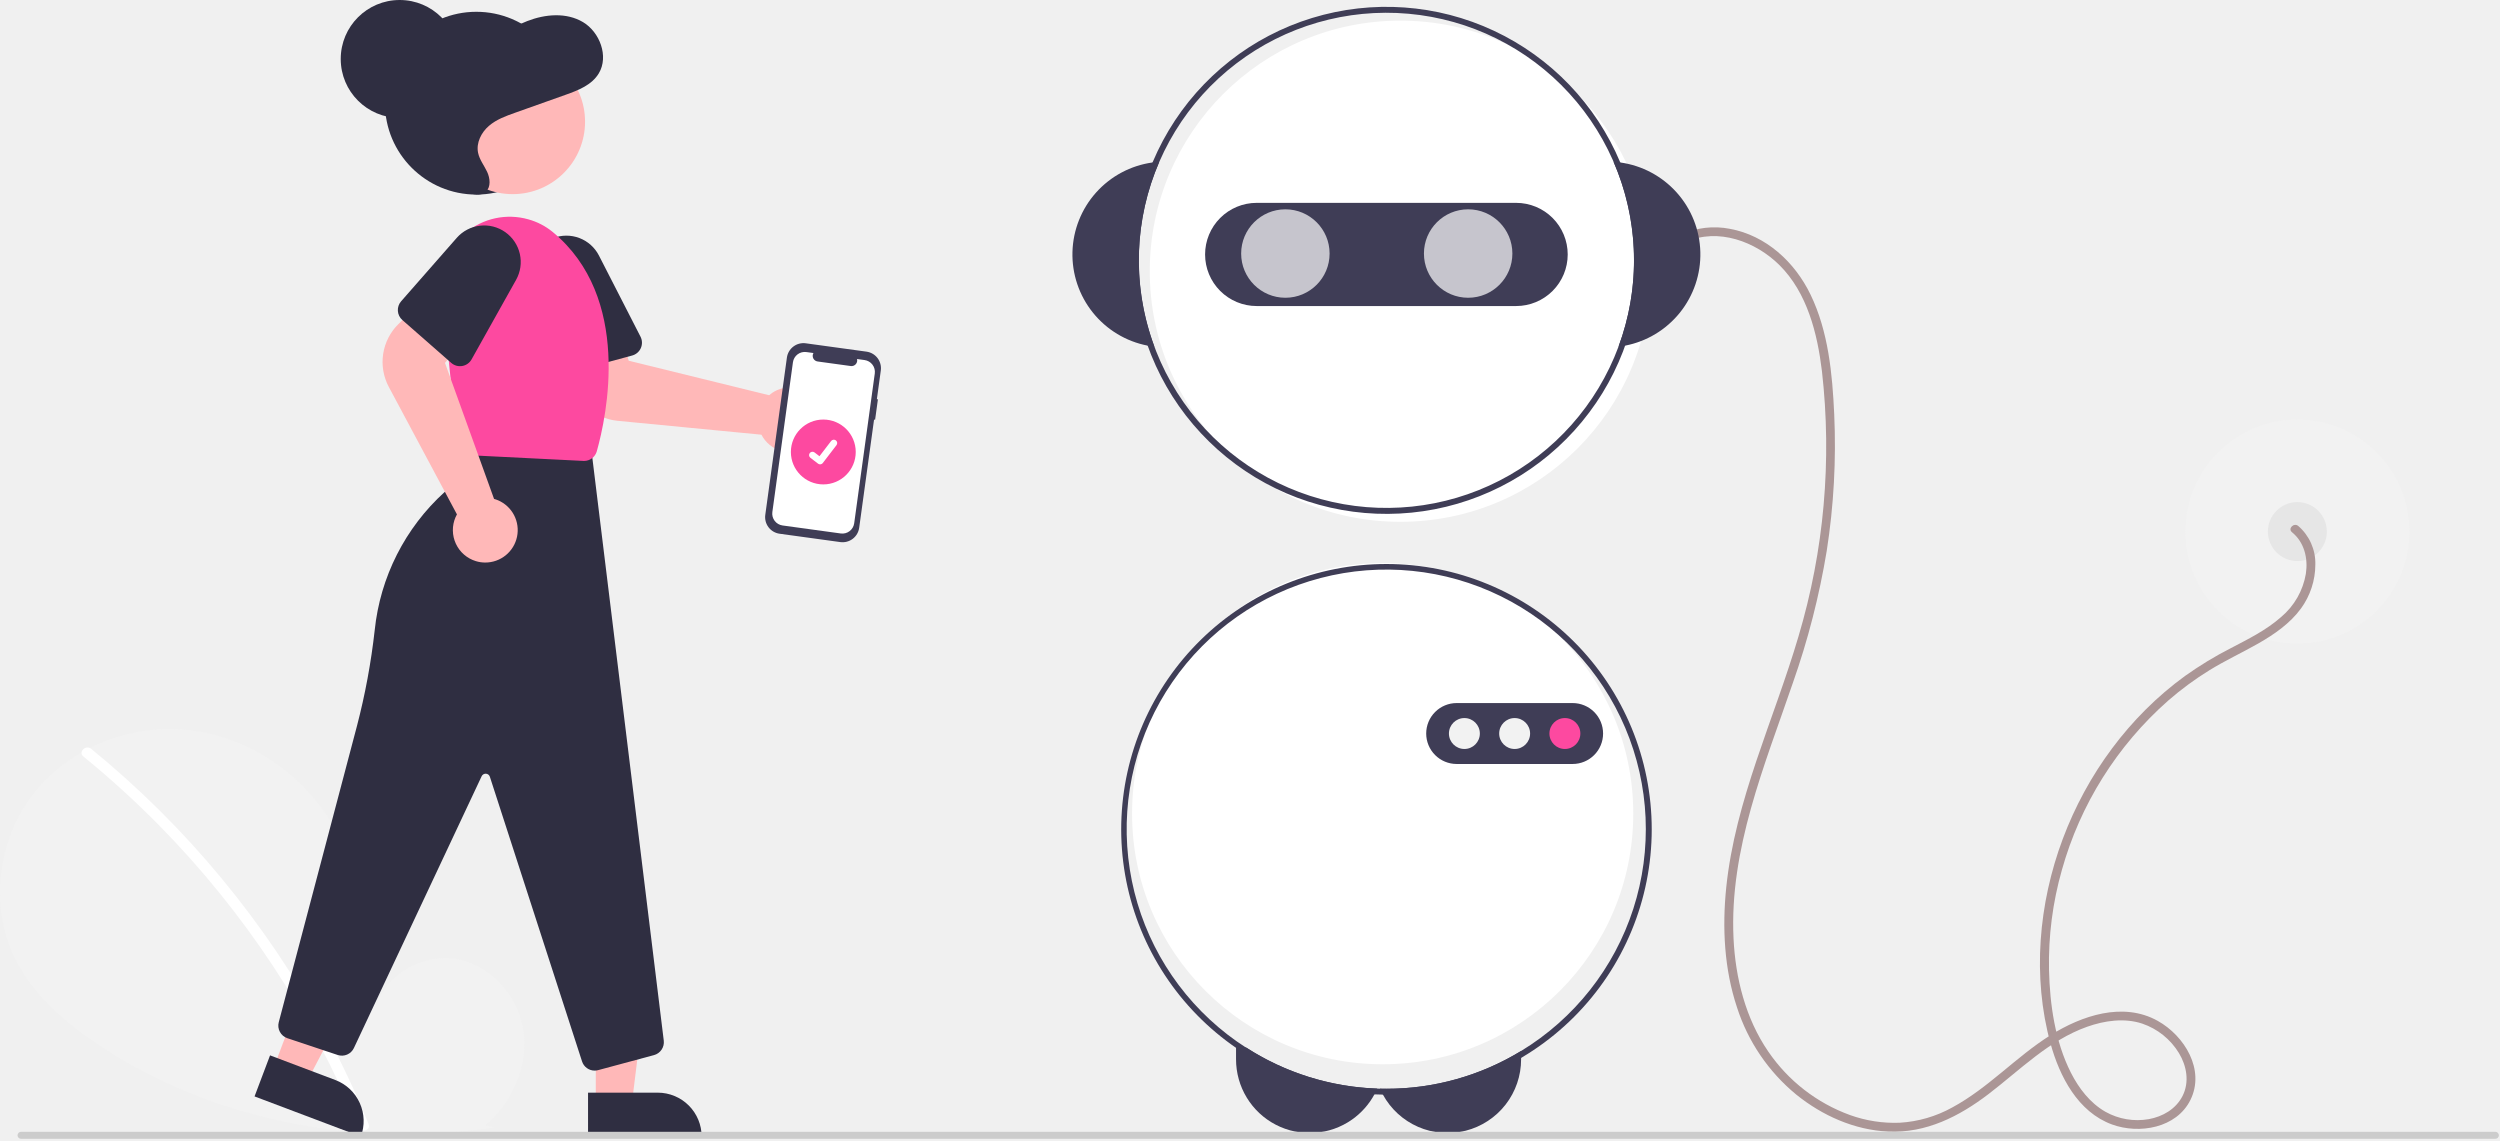
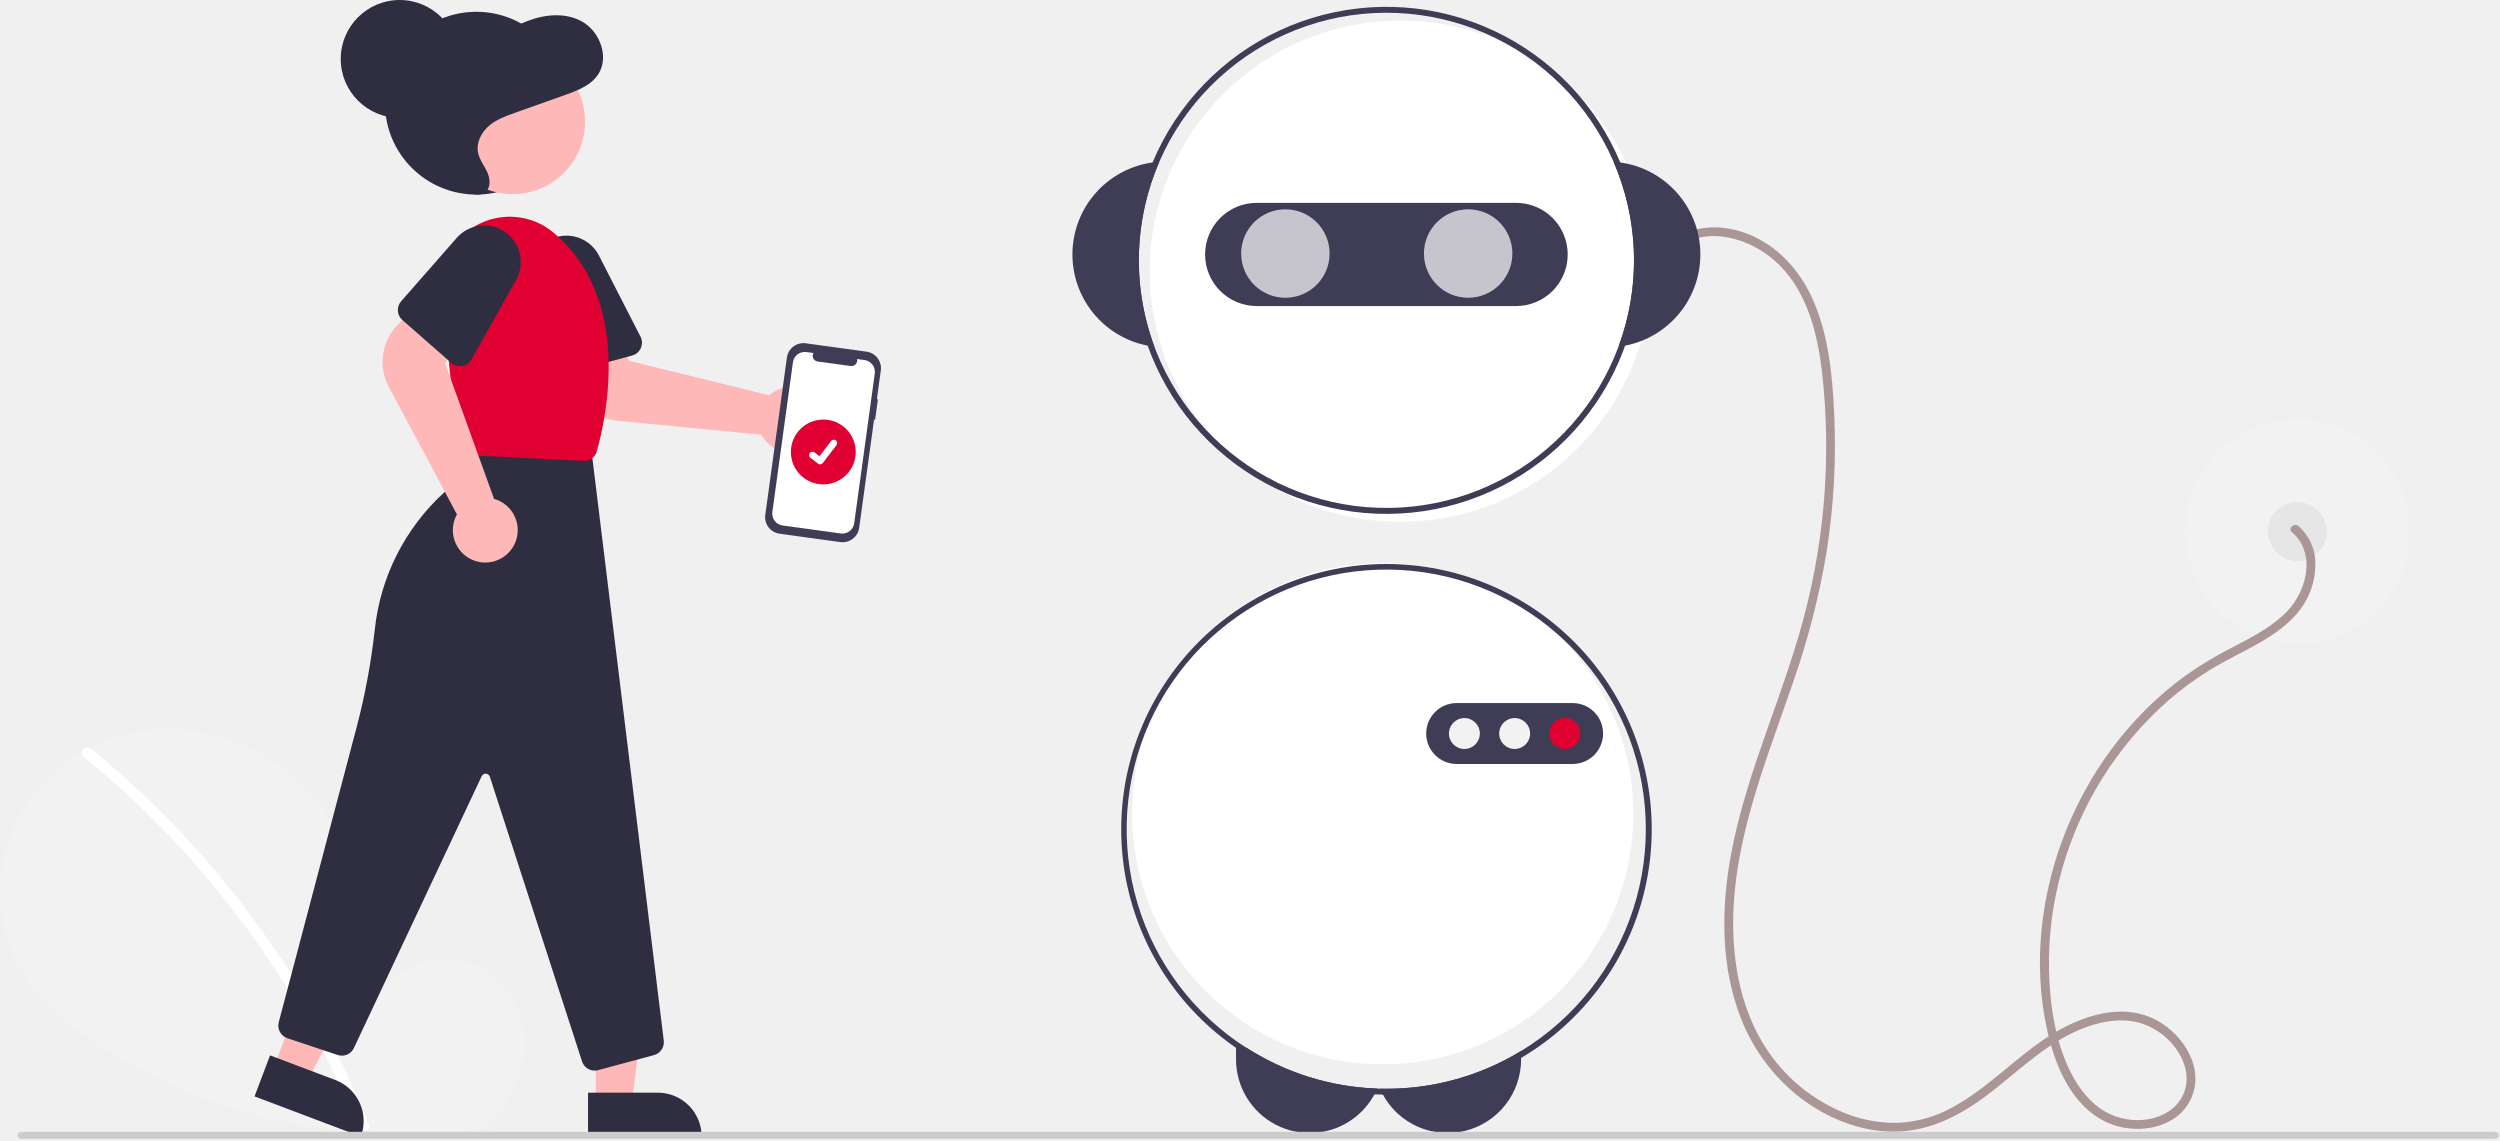
<svg xmlns="http://www.w3.org/2000/svg" width="848" height="387" viewBox="0 0 848 387" fill="none">
-   <g id="ai_powerd-2 1" clip-path="url(#clip0)">
-     <circle id="Ellipse 1" cx="475" cy="92" r="85" fill="white" />
-     <circle id="Ellipse 2" cx="469" cy="276" r="85" fill="white" />
-     <path id="Vector" d="M779.266 218.31C800.253 218.31 817.266 201.296 817.266 180.31C817.266 159.323 800.253 142.31 779.266 142.31C758.279 142.31 741.266 159.323 741.266 180.31C741.266 201.296 758.279 218.31 779.266 218.31Z" fill="#F2F2F2" />
-     <path id="Vector_2" d="M779.266 190.31C784.789 190.31 789.266 185.832 789.266 180.31C789.266 174.787 784.789 170.31 779.266 170.31C773.743 170.31 769.266 174.787 769.266 180.31C769.266 185.832 773.743 190.31 779.266 190.31Z" fill="#E6E6E6" />
-     <path id="Vector_3" d="M777.439 180.524C781.651 183.96 782.935 189.376 782.151 194.606C781.188 200.342 778.212 205.548 773.757 209.287C768.748 213.739 762.638 216.748 756.743 219.829C751.326 222.593 746.12 225.753 741.167 229.283C722.207 243.064 707.882 262.686 699.684 284.583C691.5 306.443 689.304 331.255 695.523 353.911C698.6 365.12 704.825 377.214 716.421 381.431C725.665 384.794 738.285 382.628 742.992 373.101C748.048 362.867 740.994 351.364 731.907 346.283C720.129 339.698 706.06 344.51 695.466 351.176C683.803 358.515 674.428 369.047 662.251 375.624C656.77 378.679 650.671 380.458 644.407 380.83C638.655 381.056 632.914 380.169 627.498 378.217C616.262 374.124 606.589 366.616 599.837 356.746C592.102 345.503 588.64 331.721 588.009 318.221C586.596 288.015 598.529 259.756 608.103 231.744C613.248 217.156 617.103 202.146 619.622 186.884C622.017 171.545 622.87 156.005 622.167 140.496C621.533 126.782 620.181 112.442 614.128 99.917C608.806 88.903 599.079 79.89 586.782 77.617C581.238 76.529 575.494 77.189 570.342 79.505C568.588 80.306 570.111 82.892 571.856 82.096C582.739 77.131 595.602 81.962 603.64 89.978C613.027 99.338 616.474 113.162 618.004 125.916C621.444 156.145 618.733 186.756 610.036 215.909C601.689 244.262 588.56 271.43 585.53 301.135C584.148 314.69 584.858 328.702 589.191 341.7C592.908 353.278 599.878 363.541 609.269 371.266C618.111 378.414 628.989 383.284 640.44 383.827C653.294 384.436 664.567 378.705 674.54 371.082C685.221 362.917 695.048 352.843 707.987 348.265C713.885 346.178 720.604 345.205 726.66 347.213C731.856 348.989 736.263 352.532 739.112 357.225C741.743 361.599 742.713 367.068 740.313 371.766C738.056 376.184 733.651 378.739 728.882 379.614C723.832 380.507 718.629 379.623 714.158 377.112C708.934 374.129 705.111 369.121 702.433 363.831C697.093 353.282 695.298 340.724 695.026 329.014C694.788 317.577 696.253 306.167 699.374 295.161C705.585 272.897 718.122 252.913 735.464 237.632C739.833 233.826 744.506 230.385 749.438 227.343C754.818 224.027 760.561 221.378 766.045 218.249C771.442 215.17 776.761 211.492 780.477 206.425C783.645 202.083 785.356 196.849 785.364 191.475C785.421 189.003 784.93 186.549 783.926 184.289C782.923 182.029 781.432 180.019 779.56 178.403C778.077 177.192 775.942 179.302 777.439 180.524V180.524Z" fill="#AB9696" />
-     <path id="Vector_4" d="M422.686 355.31C435.973 363.898 451.344 368.717 467.156 369.25C466.874 369.919 466.557 370.573 466.206 371.21C464.366 374.607 461.765 377.533 458.606 379.76C454.867 382.392 450.476 383.946 445.913 384.253C441.35 384.56 436.791 383.609 432.732 381.502C428.673 379.395 425.271 376.214 422.897 372.306C420.522 368.398 419.266 363.913 419.266 359.34V355.31H422.686Z" fill="#3F3D56" />
-     <path id="Vector_5" d="M515.956 356.49V359.34C515.958 364.889 514.112 370.28 510.708 374.662C507.304 379.043 502.538 382.166 497.161 383.537C491.785 384.907 486.105 384.447 481.019 382.23C475.933 380.012 471.731 376.163 469.076 371.29C468.711 370.639 468.38 369.968 468.086 369.28C468.816 369.3 469.536 369.31 470.266 369.31C486.387 369.329 502.199 364.892 515.956 356.49V356.49Z" fill="#3F3D56" />
-     <path id="Vector_6" d="M549.596 55.11C548.846 55 548.086 54.93 547.326 54.88C555.962 74.783 556.561 97.256 548.996 117.59C549.757 117.5 550.507 117.38 551.257 117.24C558.58 115.821 565.162 111.849 569.832 106.032C574.501 100.214 576.954 92.928 576.755 85.471C576.556 78.014 573.717 70.87 568.743 65.31C563.77 59.75 556.985 56.136 549.596 55.11V55.11Z" fill="#3F3D56" />
-     <path id="Vector_7" d="M393.206 54.88C392.447 54.93 391.686 55 390.936 55.11C383.548 56.136 376.763 59.75 371.789 65.31C366.816 70.87 363.977 78.014 363.778 85.471C363.578 92.928 366.032 100.214 370.701 106.032C375.37 111.849 381.953 115.821 389.276 117.24C390.026 117.38 390.776 117.5 391.536 117.59C383.972 97.256 384.57 74.783 393.206 54.88V54.88Z" fill="#3F3D56" />
-     <path id="Vector_8" d="M549.596 55.11C541.358 35.43 526.098 19.515 506.782 10.457C487.466 1.398 465.472 -0.157 445.073 6.094C424.675 12.345 407.328 25.956 396.403 44.281C385.478 62.606 381.755 84.339 385.957 105.256C390.16 126.172 401.987 144.781 419.142 157.465C436.297 170.149 457.554 176.004 478.784 173.891C500.014 171.779 519.701 161.851 534.02 146.035C548.339 130.219 556.268 109.645 556.266 88.31C556.262 76.911 553.995 65.626 549.596 55.11V55.11ZM548.996 117.59C541.681 137.254 527.271 153.468 508.601 163.04C489.931 172.612 468.355 174.85 448.119 169.312C427.882 163.774 410.451 150.862 399.257 133.118C388.063 115.373 383.916 94.081 387.632 73.433C391.349 52.784 402.66 34.274 419.338 21.547C436.017 8.819 456.856 2.795 477.754 4.661C498.651 6.527 518.093 16.147 532.253 31.628C546.414 47.109 554.266 67.33 554.266 88.31C554.263 98.306 552.478 108.221 548.996 117.59V117.59Z" fill="#3F3D56" />
-     <path id="Vector_9" d="M514.266 68.81H426.266C421.625 68.81 417.174 70.653 413.892 73.935C410.61 77.217 408.766 81.668 408.766 86.31C408.766 90.951 410.61 95.402 413.892 98.684C417.174 101.966 421.625 103.81 426.266 103.81H514.266C518.908 103.81 523.359 101.966 526.641 98.684C529.923 95.402 531.766 90.951 531.766 86.31C531.766 81.668 529.923 77.217 526.641 73.935C523.359 70.653 518.908 68.81 514.266 68.81V68.81Z" fill="#3F3D56" />
-     <path id="Vector_10" d="M470.266 191.31C446.756 191.32 424.184 200.53 407.377 216.969C390.571 233.409 380.864 255.772 380.333 279.276C379.803 302.78 388.491 325.558 404.539 342.739C420.587 359.919 442.721 370.138 466.206 371.21C467.156 371.26 468.116 371.29 469.076 371.29C469.476 371.31 469.866 371.31 470.266 371.31C494.136 371.31 517.028 361.827 533.906 344.949C550.784 328.071 560.266 305.179 560.266 281.31C560.266 257.44 550.784 234.548 533.906 217.67C517.028 200.792 494.136 191.31 470.266 191.31V191.31ZM515.956 356.49C502.199 364.892 486.387 369.328 470.266 369.31C469.536 369.31 468.816 369.3 468.086 369.28C467.776 369.28 467.466 369.27 467.156 369.25C446.025 368.515 425.863 360.201 410.356 345.826C394.849 331.452 385.033 311.977 382.701 290.962C380.369 269.946 385.678 248.793 397.656 231.369C409.635 213.945 427.484 201.413 447.941 196.064C468.397 190.715 490.096 192.906 509.07 202.237C528.045 211.568 543.028 227.415 551.281 246.882C559.535 266.349 560.507 288.136 554.021 308.261C547.535 328.386 534.024 345.505 515.956 356.49Z" fill="#3F3D56" />
-     <path id="Vector_11" d="M533.433 259.144H494.1C491.359 259.144 488.731 258.055 486.793 256.117C484.855 254.179 483.766 251.551 483.766 248.81C483.766 246.069 484.855 243.441 486.793 241.503C488.731 239.565 491.359 238.477 494.1 238.477H533.433C536.174 238.477 538.802 239.565 540.74 241.503C542.678 243.441 543.767 246.069 543.767 248.81C543.767 251.551 542.678 254.179 540.74 256.117C538.802 258.055 536.174 259.144 533.433 259.144V259.144Z" fill="#3F3D56" />
-     <path id="Vector_12" d="M496.722 254.054C499.618 254.054 501.966 251.706 501.966 248.81C501.966 245.913 499.618 243.565 496.722 243.565C493.825 243.565 491.477 245.913 491.477 248.81C491.477 251.706 493.825 254.054 496.722 254.054Z" fill="#F2F2F2" />
-     <path id="Vector_13" d="M513.766 254.054C516.663 254.054 519.011 251.706 519.011 248.81C519.011 245.913 516.663 243.565 513.766 243.565C510.87 243.565 508.522 245.913 508.522 248.81C508.522 251.706 510.87 254.054 513.766 254.054Z" fill="#F2F2F2" />
-     <path id="Vector_14" d="M530.811 254.054C533.707 254.054 536.055 251.706 536.055 248.81C536.055 245.913 533.707 243.565 530.811 243.565C527.914 243.565 525.566 245.913 525.566 248.81C525.566 251.706 527.914 254.054 530.811 254.054Z" fill="#FD49A0" />
-     <path id="Vector_15" d="M164.625 381.697C173.618 374.099 179.08 362.095 177.648 350.409C176.215 338.724 167.343 327.981 155.834 325.5C144.326 323.018 131.207 329.887 127.711 341.129C125.787 319.455 123.571 296.872 112.047 278.414C101.613 261.701 83.54 249.742 63.954 247.603C44.368 245.463 23.746 253.544 11.53 269.003C-0.685 284.462 -3.676 306.937 4.88 324.686C11.182 337.76 22.793 347.491 34.959 355.407C73.771 380.662 121.918 389.195 167.731 382.453L164.625 381.697Z" fill="#F2F2F2" />
-     <path id="Vector_16" d="M30.899 253.992C47.06 267.156 61.887 281.878 75.163 297.946C88.442 313.998 100.133 331.3 110.071 349.609C115.626 359.88 120.616 370.446 125.019 381.26C125.917 383.46 122.344 384.418 121.457 382.242C113.658 363.176 104.009 344.921 92.649 327.737C81.344 310.615 68.405 294.631 54.013 280.008C45.873 271.741 37.285 263.928 28.287 256.604C26.443 255.103 29.07 252.503 30.899 253.992V253.992Z" fill="white" />
-     <path id="Vector_17" d="M161.576 66C178.697 66 192.576 52.121 192.576 35C192.576 17.879 178.697 4 161.576 4C144.456 4 130.576 17.879 130.576 35C130.576 52.121 144.456 66 161.576 66Z" fill="#2F2E41" />
-     <path id="Vector_18" d="M277.194 148.511C276.599 149.404 275.875 150.204 275.045 150.883C273.849 151.87 272.458 152.592 270.963 153.003C269.469 153.414 267.904 153.504 266.372 153.269C264.84 153.033 263.375 152.476 262.073 151.634C260.771 150.793 259.662 149.686 258.818 148.386C258.622 148.083 258.443 147.77 258.281 147.448L209.431 142.735C205.576 142.348 201.948 140.729 199.086 138.117C196.224 135.505 194.28 132.039 193.544 128.235L190.771 113.618L209.836 110.652L213.257 122.361L260.885 134.06C261.254 133.736 261.645 133.439 262.055 133.17C264.18 131.791 266.715 131.188 269.233 131.461C271.751 131.735 274.097 132.868 275.876 134.671C277.655 136.474 278.758 138.835 278.998 141.357C279.238 143.878 278.601 146.405 277.194 148.511L277.194 148.511Z" fill="#FFB8B8" />
-     <path id="Vector_19" d="M214.428 120.594L193.132 126.347C191.98 126.656 190.752 126.497 189.717 125.902C188.683 125.308 187.926 124.327 187.614 123.176L180.155 95.564C179.356 92.606 179.68 89.457 181.065 86.725C182.45 83.992 184.798 81.869 187.656 80.765C190.514 79.661 193.679 79.654 196.542 80.745C199.405 81.837 201.762 83.95 203.159 86.676L217.259 114.197C217.565 114.794 217.734 115.452 217.753 116.122C217.772 116.792 217.641 117.458 217.369 118.071C217.098 118.684 216.693 119.229 216.184 119.665C215.675 120.102 215.075 120.419 214.428 120.594V120.594Z" fill="#2F2E41" />
-     <path id="Vector_20" d="M202.092 374.133H214.351L220.184 326.845L202.089 326.846L202.092 374.133Z" fill="#FFB8B8" />
-     <path id="Vector_21" d="M237.996 385.516L199.465 385.517L199.464 370.63L223.108 370.629C227.056 370.629 230.843 372.198 233.635 374.989C236.427 377.781 237.995 381.567 237.996 385.516V385.516V385.516Z" fill="#2F2E41" />
-     <path id="Vector_22" d="M92.822 362.185L104.292 366.515L126.454 324.337L109.526 317.946L92.822 362.185Z" fill="#FFB8B8" />
-     <path id="Vector_23" d="M122.39 385.518L86.343 371.907L91.602 357.98L113.722 366.332C117.415 367.726 120.404 370.531 122.029 374.129C123.655 377.727 123.785 381.824 122.39 385.518V385.518L122.39 385.518Z" fill="#2F2E41" />
-     <path id="Vector_24" d="M201.705 363.15C200.754 363.149 199.829 362.847 199.061 362.288C198.292 361.728 197.721 360.94 197.429 360.035L166.16 263.471C166.068 263.185 165.891 262.933 165.654 262.748C165.416 262.564 165.128 262.455 164.828 262.436C164.528 262.417 164.229 262.488 163.97 262.641C163.711 262.794 163.504 263.022 163.376 263.294L120.041 355.495C119.572 356.492 118.753 357.282 117.741 357.716C116.728 358.15 115.591 358.198 114.546 357.851L97.479 352.161C96.395 351.798 95.49 351.036 94.946 350.03C94.402 349.024 94.261 347.849 94.551 346.743L121.096 246.196C123.873 235.546 125.879 224.709 127.099 213.77C128.961 195.756 137.406 179.063 150.816 166.893C156.671 161.528 160.477 154.294 161.582 146.43L161.653 145.927L200.527 152.064L225.151 352.993C225.278 354.068 225.015 355.153 224.41 356.051C223.805 356.949 222.898 357.599 221.854 357.885L202.88 362.993C202.497 363.097 202.102 363.15 201.705 363.15V363.15Z" fill="#2F2E41" />
-     <path id="Vector_25" d="M173.891 65.853C187.456 65.853 198.452 54.856 198.452 41.291C198.452 27.727 187.456 16.73 173.891 16.73C160.327 16.73 149.33 27.727 149.33 41.291C149.33 54.856 160.327 65.853 173.891 65.853Z" fill="#FFB8B8" />
-     <path id="Vector_26" d="M198.111 156.349C198.034 156.349 197.957 156.347 197.88 156.343L159.344 154.416C158.268 154.368 157.246 153.933 156.465 153.192C155.684 152.45 155.197 151.453 155.092 150.381L149.827 99.053C149.442 95.294 149.982 91.498 151.399 87.996C152.817 84.493 155.07 81.39 157.961 78.958C160.853 76.525 164.295 74.837 167.988 74.039C171.682 73.242 175.514 73.36 179.152 74.383H179.152C182.165 75.208 184.974 76.653 187.397 78.625C214.506 100.887 205.765 141.223 202.44 153.055C202.18 154.003 201.615 154.838 200.832 155.434C200.05 156.029 199.094 156.35 198.111 156.349V156.349Z" fill="#FD49A0" />
-     <path id="Vector_27" d="M164.586 190.814C163.513 190.815 162.446 190.655 161.421 190.34C159.937 189.89 158.566 189.132 157.395 188.116C156.225 187.099 155.283 185.847 154.631 184.44C153.978 183.034 153.631 181.506 153.61 179.956C153.59 178.406 153.897 176.869 154.512 175.446C154.656 175.116 154.817 174.793 154.995 174.479L131.86 131.198C130.046 127.774 129.385 123.857 129.974 120.027C130.563 116.197 132.372 112.66 135.131 109.939L145.765 99.534L158.795 113.764L150.942 123.098L167.584 169.231C168.058 169.359 168.522 169.52 168.973 169.713C171.298 170.718 173.205 172.494 174.372 174.742C175.539 176.99 175.894 179.572 175.379 182.051C174.864 184.531 173.508 186.757 171.542 188.353C169.576 189.95 167.119 190.819 164.586 190.814L164.586 190.814Z" fill="#FFB8B8" />
-     <path id="Vector_28" d="M153.061 123.094L136.475 108.55C135.579 107.763 135.032 106.652 134.954 105.461C134.876 104.271 135.273 103.098 136.059 102.2L154.916 80.695C156.936 78.392 159.737 76.917 162.779 76.557C165.822 76.196 168.89 76.975 171.392 78.743C173.894 80.51 175.653 83.142 176.33 86.13C177.007 89.118 176.554 92.251 175.058 94.924L159.955 121.908C159.628 122.494 159.174 122.998 158.626 123.385C158.079 123.772 157.452 124.032 156.791 124.146C156.13 124.259 155.453 124.224 154.807 124.042C154.162 123.86 153.565 123.536 153.061 123.094V123.094Z" fill="#2F2E41" />
-     <path id="Vector_29" d="M158.086 65.15C160.327 65.944 163.075 66.645 164.838 64.997C166.559 63.388 166.246 60.446 165.232 58.278C164.218 56.111 162.645 54.182 162.163 51.823C161.471 48.442 163.258 44.929 165.809 42.725C168.36 40.52 171.571 39.362 174.706 38.248L191.899 32.136C196.154 30.623 200.741 28.846 203.122 24.865C206.568 19.105 203.418 10.87 197.765 7.509C192.113 4.147 184.973 4.773 178.875 7.137C175.502 8.444 172.293 10.246 168.805 11.166C161.921 12.982 154.093 11.353 148.043 15.234C142.777 18.613 140.335 25.508 140.512 31.959C140.689 38.41 143.064 44.553 145.57 50.453C147.06 53.963 148.653 57.513 151.177 60.305C153.702 63.096 157.35 65.049 160.994 64.536L158.086 65.15Z" fill="#2F2E41" />
-     <path id="Vector_30" d="M135.576 40C146.622 40 155.576 31.046 155.576 20C155.576 8.954 146.622 0 135.576 0C124.531 0 115.576 8.954 115.576 20C115.576 31.046 124.531 40 135.576 40Z" fill="#2F2E41" />
-     <path id="Path 22" d="M297.788 135.451L297.433 135.402L298.77 125.679C298.975 124.187 298.579 122.674 297.669 121.473C296.758 120.273 295.408 119.483 293.916 119.278L273.316 116.446C271.824 116.241 270.311 116.637 269.111 117.548C267.91 118.458 267.121 119.808 266.915 121.3L259.583 174.641C259.378 176.133 259.774 177.646 260.684 178.847C261.595 180.047 262.944 180.837 264.437 181.042L285.036 183.874C286.529 184.079 288.042 183.683 289.242 182.772C290.443 181.862 291.232 180.512 291.437 179.02L296.482 142.323L296.837 142.372L297.788 135.451Z" fill="#3F3D56" />
-     <path id="Path 23" d="M293.268 122.131L290.704 121.778C290.782 122.083 290.784 122.403 290.709 122.71C290.635 123.016 290.486 123.299 290.276 123.535C290.066 123.77 289.802 123.95 289.506 124.059C289.21 124.168 288.892 124.202 288.58 124.159L277.323 122.612C277.011 122.569 276.714 122.45 276.459 122.265C276.203 122.08 275.997 121.836 275.859 121.553C275.72 121.269 275.653 120.957 275.664 120.641C275.675 120.326 275.763 120.019 275.921 119.746L273.525 119.417C272.999 119.344 272.463 119.376 271.949 119.511C271.435 119.645 270.953 119.88 270.529 120.201C270.106 120.522 269.75 120.923 269.482 121.382C269.213 121.841 269.038 122.348 268.966 122.874L261.982 173.678C261.836 174.741 262.118 175.819 262.766 176.674C263.415 177.529 264.376 178.092 265.439 178.238L285.183 180.952C286.246 181.098 287.323 180.816 288.178 180.167C289.034 179.519 289.596 178.558 289.742 177.494V177.494L296.726 126.69C296.872 125.627 296.59 124.549 295.942 123.694C295.293 122.839 294.332 122.277 293.268 122.131V122.131Z" fill="white" />
-     <path id="Vector_31" d="M279.266 164.31C285.341 164.31 290.266 159.385 290.266 153.31C290.266 147.234 285.341 142.31 279.266 142.31C273.191 142.31 268.266 147.234 268.266 153.31C268.266 159.385 273.191 164.31 279.266 164.31Z" fill="#FD49A0" />
-     <path id="Vector_32" d="M278.176 157.506C277.928 157.507 277.688 157.427 277.489 157.278L277.477 157.269L274.892 155.29C274.772 155.199 274.671 155.084 274.594 154.954C274.518 154.823 274.469 154.678 274.449 154.529C274.429 154.379 274.438 154.226 274.477 154.08C274.516 153.934 274.583 153.797 274.675 153.677C274.767 153.557 274.882 153.456 275.013 153.381C275.144 153.305 275.289 153.256 275.439 153.237C275.588 153.217 275.741 153.227 275.887 153.267C276.033 153.306 276.169 153.374 276.289 153.467L277.964 154.751L281.92 149.59C282.012 149.471 282.127 149.37 282.257 149.295C282.388 149.219 282.532 149.17 282.682 149.15C282.831 149.131 282.983 149.141 283.129 149.18C283.274 149.219 283.411 149.286 283.531 149.378L283.506 149.411L283.531 149.378C283.773 149.564 283.931 149.838 283.971 150.139C284.01 150.441 283.929 150.747 283.744 150.988L279.09 157.058C278.982 157.198 278.844 157.311 278.685 157.389C278.527 157.467 278.352 157.507 278.176 157.506Z" fill="white" />
-     <path id="Vector_33" d="M846.429 386.288H7.135C6.82 386.287 6.518 386.161 6.295 385.938C6.073 385.714 5.948 385.412 5.948 385.097C5.948 384.782 6.073 384.479 6.295 384.256C6.518 384.033 6.82 383.907 7.135 383.906H846.429C846.745 383.906 847.048 384.032 847.271 384.255C847.494 384.478 847.62 384.781 847.62 385.097C847.62 385.413 847.494 385.716 847.271 385.939C847.048 386.162 846.745 386.288 846.429 386.288Z" fill="#CCCCCC" />
-     <circle id="Ellipse 3" cx="436" cy="86" r="15" fill="white" fill-opacity="0.7" />
-     <circle id="Ellipse 4" cx="498" cy="86" r="15" fill="white" fill-opacity="0.7" />
+   <g id="ai_powerd-1 1">
+     <g id="ai_powerd-2 1">
+       <path id="Ellipse 1" d="M475 177C521.944 177 560 138.944 560 92C560 45.056 521.944 7 475 7C428.056 7 390 45.056 390 92C390 138.944 428.056 177 475 177Z" fill="white" />
+       <path id="Ellipse 2" d="M469 361C515.944 361 554 322.944 554 276C554 229.056 515.944 191 469 191C422.056 191 384 229.056 384 276C384 322.944 422.056 361 469 361Z" fill="white" />
+       <path id="Vector" d="M779.266 218.31C800.253 218.31 817.266 201.296 817.266 180.31C817.266 159.323 800.253 142.31 779.266 142.31C758.279 142.31 741.266 159.323 741.266 180.31C741.266 201.296 758.279 218.31 779.266 218.31Z" fill="#F2F2F2" />
+       <path id="Vector_2" d="M779.266 190.31C784.789 190.31 789.266 185.832 789.266 180.31C789.266 174.787 784.789 170.31 779.266 170.31C773.743 170.31 769.266 174.787 769.266 180.31C769.266 185.832 773.743 190.31 779.266 190.31Z" fill="#E6E6E6" />
+       <path id="Vector_3" d="M777.439 180.524C781.651 183.96 782.935 189.376 782.151 194.606C781.188 200.342 778.212 205.548 773.757 209.287C768.748 213.739 762.638 216.748 756.743 219.829C751.326 222.593 746.12 225.753 741.167 229.283C722.207 243.064 707.882 262.686 699.684 284.583C691.5 306.443 689.304 331.255 695.523 353.911C698.6 365.12 704.825 377.214 716.421 381.431C725.665 384.794 738.285 382.628 742.992 373.101C748.048 362.867 740.994 351.364 731.907 346.283C720.129 339.698 706.06 344.51 695.466 351.176C683.803 358.515 674.428 369.047 662.251 375.624C656.77 378.679 650.671 380.458 644.407 380.83C638.655 381.056 632.914 380.169 627.498 378.217C616.262 374.124 606.589 366.616 599.837 356.746C592.102 345.503 588.64 331.721 588.009 318.221C586.596 288.015 598.529 259.756 608.103 231.744C613.248 217.156 617.103 202.146 619.622 186.884C622.017 171.545 622.87 156.005 622.167 140.496C621.533 126.782 620.181 112.442 614.128 99.917C608.806 88.903 599.079 79.89 586.782 77.617C581.238 76.529 575.494 77.189 570.342 79.505C568.588 80.306 570.111 82.892 571.856 82.096C582.739 77.131 595.602 81.962 603.64 89.978C613.027 99.338 616.474 113.162 618.004 125.916C621.444 156.145 618.733 186.756 610.036 215.909C601.689 244.262 588.56 271.43 585.53 301.135C584.148 314.69 584.858 328.702 589.191 341.7C592.908 353.278 599.878 363.541 609.269 371.266C618.111 378.414 628.989 383.284 640.44 383.827C653.294 384.436 664.567 378.705 674.54 371.082C685.221 362.917 695.048 352.843 707.987 348.265C713.885 346.178 720.604 345.205 726.66 347.213C731.856 348.989 736.263 352.532 739.112 357.225C741.743 361.599 742.713 367.068 740.313 371.766C738.056 376.184 733.651 378.739 728.882 379.614C723.832 380.507 718.629 379.623 714.158 377.112C708.934 374.129 705.111 369.121 702.433 363.831C697.093 353.282 695.298 340.724 695.026 329.014C694.788 317.577 696.253 306.167 699.374 295.161C705.585 272.897 718.122 252.913 735.464 237.632C739.833 233.826 744.506 230.385 749.438 227.343C754.818 224.027 760.561 221.378 766.045 218.249C771.442 215.17 776.761 211.492 780.477 206.425C783.645 202.083 785.356 196.849 785.364 191.475C785.421 189.003 784.93 186.549 783.926 184.289C782.923 182.029 781.432 180.019 779.56 178.403C778.077 177.192 775.942 179.302 777.439 180.524Z" fill="#AB9696" />
+       <path id="Vector_4" d="M422.686 355.31C435.973 363.898 451.344 368.717 467.156 369.25C466.874 369.919 466.557 370.573 466.206 371.21C464.366 374.607 461.765 377.533 458.606 379.76C454.867 382.392 450.476 383.946 445.913 384.253C441.35 384.56 436.791 383.609 432.732 381.502C428.673 379.395 425.271 376.214 422.897 372.306C420.522 368.398 419.266 363.913 419.266 359.34V355.31H422.686Z" fill="#3F3D56" />
+       <path id="Vector_5" d="M515.956 356.49V359.34C515.958 364.889 514.112 370.28 510.708 374.662C507.304 379.043 502.538 382.166 497.161 383.537C491.785 384.907 486.105 384.447 481.019 382.23C475.933 380.012 471.731 376.163 469.076 371.29C468.711 370.639 468.38 369.968 468.086 369.28C468.816 369.3 469.536 369.31 470.266 369.31C486.387 369.329 502.199 364.892 515.956 356.49Z" fill="#3F3D56" />
+       <path id="Vector_6" d="M549.596 55.11C548.846 55 548.086 54.93 547.326 54.88C555.962 74.783 556.561 97.256 548.996 117.59C549.757 117.5 550.507 117.38 551.257 117.24C558.58 115.821 565.162 111.849 569.832 106.032C574.501 100.214 576.954 92.928 576.755 85.471C576.556 78.014 573.717 70.87 568.743 65.31C563.77 59.75 556.985 56.136 549.596 55.11Z" fill="#3F3D56" />
+       <path id="Vector_7" d="M393.206 54.88C392.447 54.93 391.686 55 390.936 55.11C383.548 56.136 376.763 59.75 371.789 65.31C366.816 70.87 363.977 78.014 363.778 85.471C363.578 92.928 366.032 100.214 370.701 106.032C375.37 111.849 381.953 115.821 389.276 117.24C390.026 117.38 390.776 117.5 391.536 117.59C383.972 97.256 384.57 74.783 393.206 54.88Z" fill="#3F3D56" />
+       <path id="Vector_8" d="M549.596 55.11C541.358 35.43 526.098 19.515 506.782 10.457C487.466 1.398 465.472 -0.157 445.073 6.094C424.675 12.345 407.328 25.956 396.403 44.281C385.478 62.606 381.755 84.339 385.957 105.256C390.16 126.172 401.987 144.781 419.142 157.465C436.297 170.149 457.554 176.004 478.784 173.891C500.014 171.779 519.701 161.851 534.02 146.035C548.339 130.219 556.268 109.645 556.266 88.31C556.262 76.911 553.995 65.626 549.596 55.11ZM548.996 117.59C541.681 137.254 527.271 153.468 508.601 163.04C489.931 172.612 468.355 174.85 448.119 169.312C427.882 163.774 410.451 150.862 399.257 133.118C388.063 115.373 383.916 94.081 387.632 73.433C391.349 52.784 402.66 34.274 419.338 21.547C436.017 8.819 456.856 2.795 477.754 4.661C498.651 6.527 518.093 16.147 532.253 31.628C546.414 47.109 554.266 67.33 554.266 88.31C554.263 98.306 552.478 108.221 548.996 117.59Z" fill="#3F3D56" />
+       <path id="Vector_9" d="M514.266 68.81H426.266C421.625 68.81 417.174 70.653 413.892 73.935C410.61 77.217 408.766 81.668 408.766 86.31C408.766 90.951 410.61 95.402 413.892 98.684C417.174 101.966 421.625 103.81 426.266 103.81H514.266C518.908 103.81 523.359 101.966 526.641 98.684C529.923 95.402 531.766 90.951 531.766 86.31C531.766 81.668 529.923 77.217 526.641 73.935C523.359 70.653 518.908 68.81 514.266 68.81Z" fill="#3F3D56" />
+       <path id="Vector_10" d="M470.266 191.31C446.756 191.32 424.184 200.53 407.377 216.969C390.571 233.409 380.864 255.772 380.333 279.276C379.803 302.78 388.491 325.558 404.539 342.739C420.587 359.919 442.721 370.138 466.206 371.21C467.156 371.26 468.116 371.29 469.076 371.29C469.476 371.31 469.866 371.31 470.266 371.31C494.136 371.31 517.028 361.827 533.906 344.949C550.784 328.071 560.266 305.179 560.266 281.31C560.266 257.44 550.784 234.548 533.906 217.67C517.028 200.792 494.136 191.31 470.266 191.31ZM515.956 356.49C502.199 364.892 486.387 369.328 470.266 369.31C469.536 369.31 468.816 369.3 468.086 369.28C467.776 369.28 467.466 369.27 467.156 369.25C446.025 368.515 425.863 360.201 410.356 345.826C394.849 331.452 385.033 311.977 382.701 290.962C380.369 269.946 385.678 248.793 397.656 231.369C409.635 213.945 427.484 201.413 447.941 196.064C468.397 190.715 490.096 192.906 509.07 202.237C528.045 211.568 543.028 227.415 551.281 246.882C559.535 266.349 560.507 288.136 554.021 308.261C547.535 328.386 534.024 345.505 515.956 356.49Z" fill="#3F3D56" />
+       <path id="Vector_11" d="M533.433 259.144H494.1C491.359 259.144 488.731 258.055 486.793 256.117C484.855 254.179 483.766 251.551 483.766 248.81C483.766 246.069 484.855 243.441 486.793 241.503C488.731 239.565 491.359 238.477 494.1 238.477H533.433C536.174 238.477 538.802 239.565 540.74 241.503C542.678 243.441 543.767 246.069 543.767 248.81C543.767 251.551 542.678 254.179 540.74 256.117C538.802 258.055 536.174 259.144 533.433 259.144Z" fill="#3F3D56" />
+       <path id="Vector_12" d="M496.722 254.054C499.618 254.054 501.966 251.706 501.966 248.81C501.966 245.913 499.618 243.565 496.722 243.565C493.825 243.565 491.477 245.913 491.477 248.81C491.477 251.706 493.825 254.054 496.722 254.054Z" fill="#F2F2F2" />
+       <path id="Vector_13" d="M513.766 254.054C516.663 254.054 519.011 251.706 519.011 248.81C519.011 245.913 516.663 243.565 513.766 243.565C510.87 243.565 508.522 245.913 508.522 248.81C508.522 251.706 510.87 254.054 513.766 254.054Z" fill="#F2F2F2" />
+       <path id="Vector_14" d="M530.811 254.054C533.707 254.054 536.055 251.706 536.055 248.81C536.055 245.913 533.707 243.565 530.811 243.565C527.914 243.565 525.566 245.913 525.566 248.81C525.566 251.706 527.914 254.054 530.811 254.054Z" fill="#E10032" />
+       <path id="Vector_15" d="M164.625 381.697C173.618 374.099 179.08 362.095 177.648 350.409C176.215 338.724 167.343 327.981 155.834 325.5C144.326 323.018 131.207 329.887 127.711 341.129C125.787 319.455 123.571 296.872 112.047 278.414C101.613 261.701 83.54 249.742 63.954 247.603C44.368 245.463 23.746 253.544 11.53 269.003C-0.685 284.462 -3.676 306.937 4.88 324.686C11.182 337.76 22.793 347.491 34.959 355.407C73.771 380.662 121.918 389.195 167.731 382.453L164.625 381.697Z" fill="#F2F2F2" />
+       <path id="Vector_16" d="M30.899 253.992C47.061 267.156 61.887 281.878 75.163 297.946C88.442 313.998 100.133 331.3 110.071 349.609C115.626 359.88 120.616 370.446 125.019 381.26C125.917 383.46 122.344 384.418 121.457 382.242C113.658 363.176 104.009 344.921 92.649 327.737C81.344 310.615 68.405 294.631 54.013 280.008C45.873 271.741 37.285 263.928 28.287 256.604C26.443 255.103 29.07 252.503 30.899 253.992Z" fill="white" />
+       <path id="Vector_17" d="M161.576 66C178.697 66 192.576 52.121 192.576 35C192.576 17.879 178.697 4 161.576 4C144.456 4 130.576 17.879 130.576 35C130.576 52.121 144.456 66 161.576 66Z" fill="#2F2E41" />
+       <path id="Vector_18" d="M277.194 148.511C276.599 149.404 275.875 150.204 275.045 150.883C273.849 151.87 272.458 152.592 270.963 153.003C269.469 153.414 267.904 153.504 266.372 153.269C264.84 153.033 263.375 152.476 262.073 151.634C260.771 150.793 259.662 149.686 258.818 148.386C258.622 148.083 258.443 147.77 258.281 147.448L209.431 142.735C205.576 142.348 201.948 140.729 199.086 138.117C196.224 135.505 194.28 132.039 193.544 128.235L190.771 113.618L209.836 110.652L213.257 122.361L260.885 134.06C261.254 133.736 261.645 133.439 262.055 133.17C264.18 131.791 266.715 131.188 269.233 131.461C271.751 131.735 274.097 132.868 275.876 134.671C277.655 136.474 278.758 138.835 278.998 141.357C279.238 143.878 278.601 146.405 277.194 148.511Z" fill="#FFB8B8" />
+       <path id="Vector_19" d="M214.428 120.594L193.132 126.347C191.98 126.656 190.752 126.497 189.717 125.902C188.683 125.308 187.926 124.327 187.614 123.176L180.155 95.564C179.356 92.606 179.68 89.457 181.065 86.725C182.45 83.992 184.798 81.869 187.656 80.765C190.514 79.661 193.679 79.654 196.542 80.745C199.405 81.837 201.762 83.95 203.159 86.676L217.259 114.197C217.565 114.794 217.734 115.452 217.753 116.122C217.772 116.792 217.641 117.458 217.369 118.071C217.098 118.684 216.693 119.229 216.184 119.665C215.675 120.102 215.075 120.419 214.428 120.594Z" fill="#2F2E41" />
+       <path id="Vector_20" d="M202.092 374.133H214.351L220.184 326.845L202.089 326.846L202.092 374.133Z" fill="#FFB8B8" />
+       <path id="Vector_21" d="M237.996 385.516L199.465 385.517L199.464 370.63L223.108 370.629C227.056 370.629 230.843 372.198 233.635 374.989C236.427 377.781 237.995 381.567 237.996 385.516Z" fill="#2F2E41" />
+       <path id="Vector_22" d="M92.822 362.185L104.292 366.515L126.454 324.337L109.526 317.946L92.822 362.185Z" fill="#FFB8B8" />
+       <path id="Vector_23" d="M122.39 385.518L86.343 371.907L91.602 357.98L113.722 366.332C117.415 367.726 120.404 370.531 122.029 374.129C123.655 377.727 123.785 381.824 122.39 385.518Z" fill="#2F2E41" />
+       <path id="Vector_24" d="M201.705 363.15C200.754 363.149 199.829 362.847 199.061 362.288C198.292 361.728 197.721 360.94 197.429 360.035L166.16 263.471C166.068 263.185 165.891 262.933 165.654 262.748C165.416 262.564 165.128 262.455 164.828 262.436C164.528 262.417 164.229 262.488 163.97 262.641C163.711 262.794 163.504 263.022 163.376 263.294L120.041 355.495C119.572 356.492 118.753 357.282 117.741 357.716C116.728 358.15 115.591 358.198 114.546 357.851L97.479 352.161C96.395 351.798 95.49 351.036 94.946 350.03C94.402 349.024 94.261 347.849 94.551 346.743L121.096 246.196C123.873 235.546 125.879 224.709 127.099 213.77C128.961 195.756 137.406 179.063 150.816 166.893C156.671 161.528 160.477 154.294 161.582 146.43L161.653 145.927L200.527 152.064L225.151 352.993C225.278 354.068 225.015 355.153 224.41 356.051C223.805 356.949 222.898 357.599 221.854 357.885L202.88 362.993C202.497 363.097 202.102 363.15 201.705 363.15Z" fill="#2F2E41" />
+       <path id="Vector_25" d="M173.891 65.853C187.456 65.853 198.452 54.856 198.452 41.291C198.452 27.727 187.456 16.73 173.891 16.73C160.327 16.73 149.33 27.727 149.33 41.291C149.33 54.856 160.327 65.853 173.891 65.853Z" fill="#FFB8B8" />
+       <path id="Vector_26" d="M198.111 156.349C198.034 156.349 197.957 156.347 197.88 156.343L159.344 154.416C158.268 154.368 157.246 153.933 156.465 153.192C155.684 152.45 155.197 151.453 155.092 150.381L149.827 99.053C149.442 95.294 149.982 91.498 151.399 87.996C152.817 84.493 155.07 81.39 157.961 78.958C160.853 76.525 164.295 74.837 167.988 74.039C171.682 73.242 175.514 73.36 179.152 74.383C182.165 75.208 184.974 76.653 187.397 78.625C214.506 100.887 205.765 141.223 202.44 153.055C202.18 154.003 201.615 154.838 200.832 155.434C200.05 156.029 199.094 156.35 198.111 156.349Z" fill="#E10032" />
+       <path id="Vector_27" d="M164.586 190.814C163.513 190.815 162.446 190.655 161.421 190.34C159.937 189.89 158.566 189.132 157.395 188.116C156.225 187.099 155.283 185.847 154.631 184.44C153.978 183.034 153.631 181.506 153.61 179.956C153.59 178.406 153.897 176.869 154.512 175.446C154.656 175.116 154.817 174.793 154.995 174.479L131.86 131.198C130.046 127.774 129.385 123.857 129.974 120.027C130.563 116.197 132.372 112.66 135.131 109.939L145.765 99.534L158.795 113.764L150.942 123.098L167.584 169.231C168.058 169.359 168.522 169.52 168.973 169.713C171.298 170.718 173.205 172.494 174.372 174.742C175.539 176.99 175.894 179.572 175.379 182.051C174.864 184.531 173.508 186.757 171.542 188.353C169.576 189.95 167.119 190.819 164.586 190.814Z" fill="#FFB8B8" />
+       <path id="Vector_28" d="M153.061 123.094L136.475 108.55C135.579 107.763 135.032 106.652 134.954 105.461C134.876 104.271 135.273 103.098 136.059 102.2L154.916 80.695C156.936 78.392 159.737 76.917 162.779 76.557C165.822 76.196 168.89 76.975 171.392 78.743C173.894 80.51 175.653 83.142 176.33 86.13C177.007 89.118 176.554 92.251 175.058 94.924L159.955 121.908C159.628 122.494 159.174 122.998 158.626 123.385C158.079 123.772 157.452 124.032 156.791 124.146C156.13 124.259 155.453 124.224 154.807 124.042C154.162 123.86 153.565 123.536 153.061 123.094Z" fill="#2F2E41" />
+       <path id="Vector_29" d="M158.086 65.15C160.327 65.944 163.075 66.645 164.838 64.997C166.559 63.388 166.246 60.446 165.232 58.278C164.218 56.111 162.645 54.182 162.163 51.823C161.471 48.442 163.258 44.929 165.809 42.725C168.36 40.52 171.571 39.362 174.706 38.248L191.899 32.136C196.154 30.623 200.741 28.846 203.122 24.865C206.568 19.105 203.418 10.87 197.765 7.509C192.113 4.147 184.973 4.773 178.875 7.137C175.502 8.444 172.293 10.246 168.805 11.166C161.921 12.982 154.093 11.353 148.043 15.234C142.777 18.613 140.335 25.508 140.512 31.959C140.689 38.41 143.064 44.553 145.57 50.453C147.06 53.963 148.653 57.513 151.177 60.305C153.702 63.096 157.35 65.049 160.994 64.536L158.086 65.15Z" fill="#2F2E41" />
+       <path id="Vector_30" d="M135.576 40C146.622 40 155.576 31.046 155.576 20C155.576 8.954 146.622 0 135.576 0C124.531 0 115.576 8.954 115.576 20C115.576 31.046 124.531 40 135.576 40Z" fill="#2F2E41" />
+       <path id="Path 22" d="M297.788 135.451L297.433 135.402L298.77 125.679C298.975 124.187 298.579 122.674 297.669 121.473C296.758 120.273 295.408 119.483 293.916 119.278L273.316 116.446C271.824 116.241 270.311 116.637 269.111 117.548C267.91 118.458 267.121 119.808 266.915 121.3L259.583 174.641C259.378 176.133 259.774 177.646 260.684 178.847C261.595 180.047 262.944 180.837 264.437 181.042L285.036 183.874C286.529 184.079 288.042 183.683 289.242 182.772C290.443 181.862 291.232 180.512 291.437 179.02L296.482 142.323L296.837 142.372L297.788 135.451Z" fill="#3F3D56" />
+       <path id="Path 23" d="M293.268 122.131L290.704 121.778C290.782 122.083 290.784 122.403 290.709 122.71C290.635 123.016 290.486 123.299 290.276 123.535C290.066 123.77 289.802 123.95 289.506 124.059C289.21 124.168 288.892 124.202 288.58 124.159L277.323 122.612C277.011 122.569 276.714 122.45 276.459 122.265C276.203 122.08 275.997 121.836 275.859 121.553C275.72 121.269 275.653 120.957 275.664 120.641C275.675 120.326 275.763 120.019 275.921 119.746L273.525 119.417C272.999 119.344 272.463 119.376 271.949 119.511C271.435 119.645 270.953 119.88 270.529 120.201C270.106 120.522 269.75 120.923 269.482 121.382C269.213 121.841 269.038 122.348 268.966 122.874L261.982 173.678C261.836 174.741 262.118 175.819 262.766 176.674C263.415 177.529 264.376 178.092 265.439 178.238L285.183 180.952C286.246 181.098 287.323 180.816 288.178 180.167C289.034 179.519 289.596 178.558 289.742 177.494L296.726 126.69C296.872 125.627 296.59 124.549 295.942 123.694C295.293 122.839 294.332 122.277 293.268 122.131Z" fill="white" />
+       <path id="Vector_31" d="M279.266 164.31C285.341 164.31 290.266 159.385 290.266 153.31C290.266 147.234 285.341 142.31 279.266 142.31C273.191 142.31 268.266 147.234 268.266 153.31C268.266 159.385 273.191 164.31 279.266 164.31Z" fill="#E10032" />
+       <path id="Vector_32" d="M278.176 157.506C277.928 157.507 277.688 157.427 277.489 157.278L277.477 157.269L274.892 155.29C274.772 155.199 274.671 155.084 274.594 154.954C274.518 154.823 274.469 154.678 274.449 154.529C274.429 154.379 274.438 154.226 274.477 154.08C274.516 153.934 274.583 153.797 274.675 153.677C274.767 153.557 274.882 153.456 275.013 153.381C275.144 153.305 275.289 153.256 275.439 153.237C275.588 153.217 275.741 153.227 275.887 153.267C276.033 153.306 276.169 153.374 276.289 153.467L277.964 154.751L281.92 149.59C282.012 149.471 282.127 149.37 282.257 149.295C282.388 149.219 282.532 149.17 282.682 149.15C282.831 149.131 282.983 149.141 283.129 149.18C283.274 149.219 283.411 149.286 283.531 149.378L283.506 149.411L283.531 149.378C283.773 149.564 283.931 149.838 283.971 150.139C284.01 150.441 283.929 150.747 283.744 150.988L279.09 157.058C278.982 157.198 278.844 157.311 278.685 157.389C278.527 157.467 278.352 157.507 278.176 157.506Z" fill="white" />
+       <path id="Vector_33" d="M846.429 386.288H7.135C6.82 386.287 6.518 386.161 6.295 385.938C6.073 385.714 5.948 385.412 5.948 385.097C5.948 384.782 6.073 384.479 6.295 384.256C6.518 384.033 6.82 383.907 7.135 383.906H846.429C846.745 383.906 847.048 384.032 847.271 384.255C847.494 384.478 847.62 384.781 847.62 385.097C847.62 385.413 847.494 385.716 847.271 385.939C847.048 386.162 846.745 386.288 846.429 386.288Z" fill="#CCCCCC" />
+       <path id="Ellipse 3" d="M436 101C444.284 101 451 94.284 451 86C451 77.716 444.284 71 436 71C427.716 71 421 77.716 421 86C421 94.284 427.716 101 436 101Z" fill="white" fill-opacity="0.7" />
+       <path id="Ellipse 4" d="M498 101C506.284 101 513 94.284 513 86C513 77.716 506.284 71 498 71C489.716 71 483 77.716 483 86C483 94.284 489.716 101 498 101Z" fill="white" fill-opacity="0.7" />
+     </g>
  </g>
-   <defs>
-     <clipPath id="clip0">
-       <rect width="847.62" height="386.288" fill="white" />
-     </clipPath>
-   </defs>
</svg>
